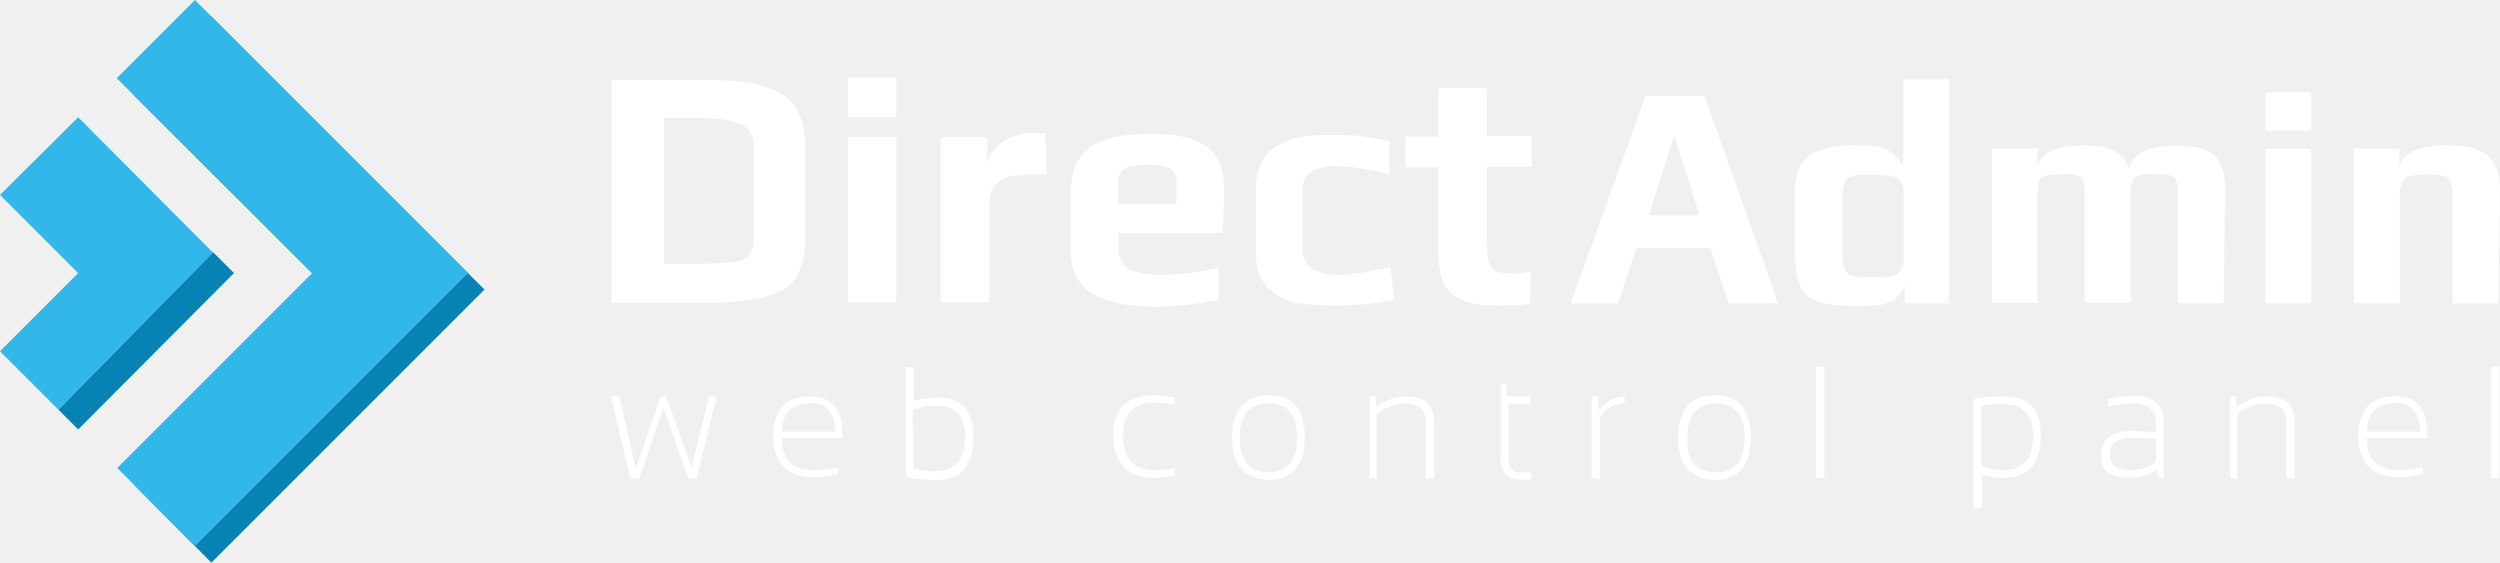
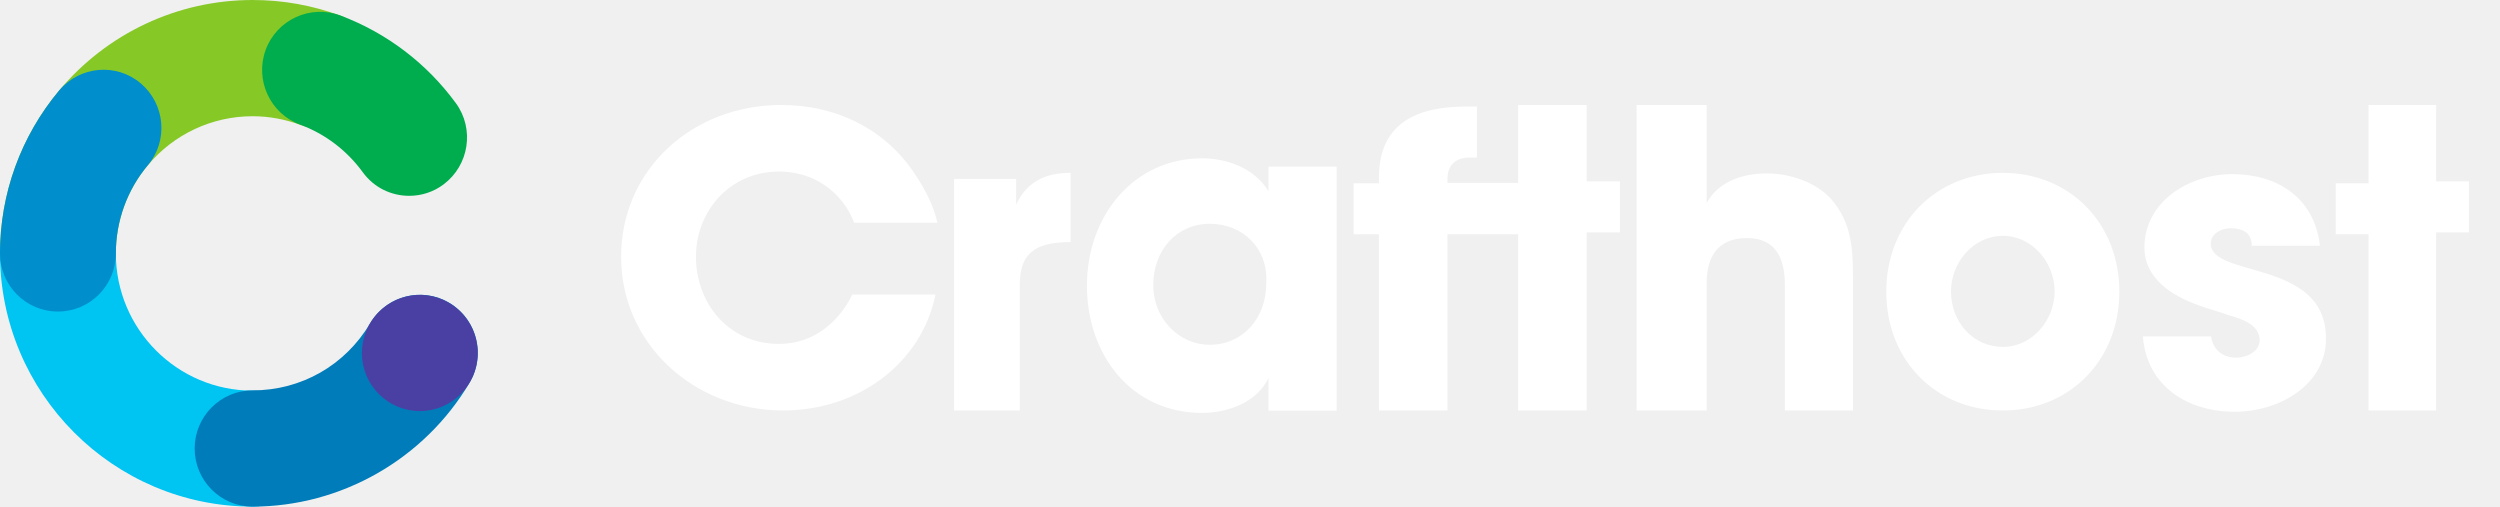
- <svg xmlns="http://www.w3.org/2000/svg" version="1.1" id="Layer_1" x="0px" y="0px" viewBox="0 0 454.1 102.2" style="enable-background:new 0 0 454.1 102.2;" xml:space="preserve">
-   <style type="text/css">
- 	.st0{fill:#FFFFFF;}
- 	.st1{fill:#FFFFFF;}
- 	.st2{fill:#0682B4;}
- 	.st3{fill:#31B7E9;}
- </style>
-   <path class="st0" d="M111,72h1.5l3,13.1L120,72h1l4.6,12.9l3.2-12.9h1.4l-3.7,14.9H125l-4.5-12.8l-4.4,12.8h-1.6L111,72z M142,78.4  h9.7c0-3.4-1.6-5.2-4.5-5.2C143.8,73.3,142.1,75,142,78.4 M147.1,72c3.9,0,5.9,2.2,5.9,6.6c0,0.3,0,0.6,0,1h-11  c0,3.8,1.9,5.8,5.9,5.8c1.6,0,3.1-0.2,4.3-0.6v1.3c-1.3,0.4-2.7,0.6-4.3,0.6c-4.8,0-7.5-2.5-7.5-7.7C140.6,74.3,142.8,72,147.1,72   M165.9,85.2c1.5,0.2,2.8,0.4,3.9,0.4c3.7,0,5.5-2.1,5.5-6.4c0-3.7-1.7-5.5-5.1-5.5c-1.4,0-2.8,0.2-4.4,0.7L165.9,85.2L165.9,85.2z   M164.5,66.7h1.5v6.1c1.7-0.4,3.2-0.6,4.4-0.6c4.3,0,6.4,2.3,6.4,7.2c0,5.1-2.2,7.8-6.7,7.8c-2,0-3.8-0.2-5.5-0.5L164.5,66.7  L164.5,66.7z M213.4,86.4c-1.2,0.2-2.5,0.4-3.8,0.4c-4.8,0-7.4-2.6-7.4-7.8c0-4.7,2.3-7.2,7.4-7.2c1.4,0,2.6,0.1,3.8,0.4v1.3  c-1.3-0.2-2.5-0.4-3.6-0.4c-3.8,0-5.8,1.9-5.8,5.9c0,4.3,1.9,6.4,5.8,6.4c1.2,0,2.3-0.1,3.6-0.4V86.4z M230.4,85.8  c3.5,0,5.2-2.1,5.2-6.3s-1.7-6.2-5.2-6.2s-5.2,2-5.2,6.2C225.2,83.6,227,85.8,230.4,85.8 M223.8,79.5c0-4.9,2.2-7.7,6.6-7.7  c4.4,0,6.6,2.5,6.6,7.7c0,4.9-2.2,7.7-6.6,7.7C226,86.9,223.8,84.5,223.8,79.5 M248.8,86.8V72h1l0.2,1.9c1.8-1.3,3.6-1.9,5.3-1.9  c3.5,0,5.2,1.6,5.2,4.6v10.3H259V76.6c0-2.1-1.3-3.3-3.8-3.3c-1.7,0-3.4,0.6-5.1,1.9V87L248.8,86.8L248.8,86.8L248.8,86.8z   M272.6,69.7h1l0.2,2.3h4.3v1.3H274v9.6c0,1.9,0.6,2.9,2,2.9h2.1v1.3h-2c-2.3,0-3.5-1.4-3.5-3.9V69.7z M289.1,86.8V72h1.1l0.2,2.5  c1.5-1.6,3.1-2.5,4.7-2.5v1.2c-1.7,0-3.3,0.9-4.5,2.6V87L289.1,86.8L289.1,86.8z M311.7,85.8c3.5,0,5.2-2.1,5.2-6.3  s-1.7-6.2-5.2-6.2s-5.2,2-5.2,6.2C306.3,83.6,308,85.8,311.7,85.8 M304.8,79.5c0-4.9,2.2-7.7,6.6-7.7s6.6,2.5,6.6,7.7  c0,4.9-2.2,7.7-6.6,7.7C307.2,86.9,304.8,84.5,304.8,79.5 M331.4,86.8h-1.5V66.6h1.5V86.8z M359.9,84.7c1.5,0.5,2.8,0.7,3.9,0.7  c3.7,0,5.5-2.1,5.5-6.3c0-3.7-1.8-5.7-5.5-5.7c-1.3,0-2.6,0.1-3.9,0.3V84.7z M358.5,72.5c1.6-0.4,3.5-0.5,5.4-0.5  c4.6,0,6.8,2.3,6.8,6.9c0,5.2-2.2,7.9-6.8,7.9c-1.2,0-2.5-0.2-3.9-0.6v6.1h-1.5V72.5z M387.4,79.5c-2.8,0-4.2,1-4.2,3  c0,1.9,1.2,2.9,3.5,2.9c1.7,0,3.4-0.4,4.9-1.5v-4.1C390,79.6,388.6,79.5,387.4,79.5 M381.6,82.7c0-2.9,1.9-4.4,5.7-4.4  c1.4,0,2.7,0.1,4.3,0.2v-1.8c0-2.2-1.4-3.4-4.1-3.4c-1.6,0-3.2,0.2-4.6,0.6v-1.4c1.6-0.4,3.1-0.6,4.6-0.6c3.7,0,5.5,1.6,5.5,4.6  v10.3h-0.9l-0.3-1.5c-1.8,1.1-3.5,1.5-5.2,1.5C383.2,86.8,381.6,85.5,381.6,82.7 M405.1,86.8V72h1l0.2,1.9c1.8-1.3,3.6-1.9,5.3-1.9  c3.5,0,5.2,1.6,5.2,4.6v10.3h-1.5V76.6c0-2.1-1.3-3.3-3.8-3.3c-1.7,0-3.4,0.6-5.1,1.9V87L405.1,86.8L405.1,86.8L405.1,86.8z   M429.9,78.4h9.7c-0.1-3.4-1.6-5.2-4.5-5.2C431.7,73.3,430.1,75,429.9,78.4 M435,72c3.9,0,5.9,2.2,5.9,6.6c0,0.3,0,0.6,0,1h-11  c0,3.8,2,5.8,5.9,5.8c1.6,0,3.1-0.2,4.3-0.6v1.3c-1.3,0.4-2.7,0.6-4.3,0.6c-4.8,0-7.5-2.5-7.5-7.7C428.5,74.3,430.7,72,435,72   M454,86.8h-1.5V66.6h1.5V86.8z" />
-   <path class="st1" d="M136.9,43.3V26.6c0-2-0.7-3.3-2.3-4c-1.5-0.6-3.8-1.2-6.9-1.2h-7.1v26.5h6.8c3.6,0,6.1-0.2,7.6-0.7  C136.2,46.7,136.9,45.3,136.9,43.3 M146.3,26.8v16.5c0,4.5-1.4,7.8-4,9.3c-2.7,1.6-7.7,2.4-14.5,2.4h-16.7V14.5h16.6  c6.6,0,11.4,0.7,14.3,2.6C144.8,18.8,146.3,22.1,146.3,26.8 M162.8,54.9H154v-30h8.8V54.9z M162.8,21.3H154v-7.2h8.8V21.3z   M190.1,31.7H187c-2.4,0-4.2,0.3-5.4,1.2c-1.3,0.7-1.9,2.1-1.9,3.9v18.1h-8.8v-30h8.4v5.2c0-1.5,0.9-2.8,2.4-4  c1.6-1.2,3.4-1.9,5-1.9h3.2L190.1,31.7z M213.7,37.1v-4.3c0-0.9-0.3-1.6-1.2-2.2c-0.6-0.4-2.1-0.7-3.9-0.7c-2.1,0-3.6,0.2-4.3,0.7  c-0.6,0.4-1.2,1.3-1.2,2.2v4.3H213.7z M222.1,42.3h-18.9V45c0,1.7,0.5,2.9,1.7,3.7c1.2,0.9,3.4,1.2,6.5,1.2c2.9,0,6.2-0.4,9.9-1.3  v5.9c-3.7,0.7-7.7,1.2-11.4,1.2c-10.4,0-15.4-3.3-15.4-9.9V35c0-3.8,1.2-6.6,3.6-8.3c2.4-1.6,6.1-2.4,10.9-2.4c4.5,0,8,0.7,10.1,2.3  c2.2,1.5,3.3,4.3,3.3,8.4L222.1,42.3z M253.2,54.5c-3.5,0.6-6.8,1-10,1c-1.5,0-2.7,0-3.6-0.1c-0.9,0-2-0.1-3.4-0.3s-2.4-0.4-3.3-0.9  c-0.7-0.4-1.6-1.1-2.4-1.7c-0.7-0.6-1.4-1.7-1.9-2.9c-0.3-1.2-0.5-2.7-0.5-4.3V35.2c0-1.5,0.1-2.8,0.4-3.9c0.3-1.2,0.7-2.1,1.3-2.8  c0.4-0.7,1.2-1.4,2.1-2c0.9-0.5,1.7-0.9,2.4-1.2c0.7-0.2,1.7-0.4,3-0.6c1.3-0.1,2.2-0.2,3-0.2c0.7,0,1.9,0,3.3,0  c2.2,0,5,0.3,8.8,1.2v6c-4.2-1.1-7.2-1.5-9.7-1.5c-4,0-6.1,1.4-6.1,4.2v10.8c0,3.1,2.2,4.7,6.6,4.7c2.1,0,5.1-0.4,9.4-1.4  L253.2,54.5z M277.9,55.2c-1.7,0.2-3.4,0.3-4.8,0.3s-2.6,0-3.6-0.1s-2.1-0.3-3.2-0.6c-1-0.3-2-0.9-2.7-1.5c-0.6-0.6-1.3-1.5-1.7-2.7  c-0.4-1.2-0.6-2.6-0.6-4.2v-16h-6v-5.6h6V16h8.8v8.7h8.1v5.6h-8.1v14.2c0,2.1,0.3,3.5,0.9,4.2s2,1,3.9,1c0.6,0,1.7-0.1,3.2-0.3  L277.9,55.2z" />
-   <path class="st1" d="M308.7,39.1l-4.5-14.2H304l-4.5,14.2H308.7z M323,55.1h-9l-3.3-10h-13.5l-3.3,10h-8.6l13.6-37.7h10.7L323,55.1z   M345.8,46.6V35.3c0-1.4-0.3-2.4-1.1-2.9c-0.7-0.5-2.3-0.7-4.6-0.7c-2.5,0-4,0.2-4.6,0.7c-0.5,0.5-0.8,1.6-0.8,3.3v10.7  c0,1.5,0.3,2.6,0.8,3.2s2,0.8,4.2,0.8c2.7,0,4.3-0.2,5.1-0.7C345.4,49.1,345.8,48.1,345.8,46.6 M354,55.1h-8v-3.2  c-0.6,1.1-1.2,1.9-1.7,2.3s-1.3,0.8-2.4,1.1c-1.1,0.2-2.5,0.3-4.4,0.3c-4.6,0-7.8-0.6-9.3-1.9c-1.4-1.2-2.2-3.8-2.2-8V34.9  c0-3.2,0.8-5.3,2.6-6.6c1.7-1.2,4.4-1.9,8.3-1.9c2.7,0,4.5,0.2,5.7,0.7c1.1,0.5,2.1,1.5,3.1,3V14.4h8.3V55.1L354,55.1z M403.9,55.1  h-8.3V35.6c0-1.7-0.2-2.8-0.5-3.3c-0.4-0.4-1.5-0.7-3.3-0.7c-2.3,0-3.6,0.2-4.1,0.7c-0.5,0.4-0.7,1.5-0.7,3.3V55h-8.3V35.6  c0-1.7-0.2-2.8-0.5-3.3c-0.4-0.4-1.5-0.7-3.3-0.7c-2.3,0-3.6,0.2-4.1,0.7c-0.5,0.4-0.7,1.5-0.7,3.3V55h-8.3V27h8.3v3.4  c0.5-2.6,3.3-4,8.1-4c2.6,0,4.5,0.3,5.9,1.1c1.3,0.6,2.2,1.7,2.6,3.2c0.4-1.4,1.3-2.5,2.6-3.2c1.3-0.6,3.3-1,6-1c3.6,0,6,0.6,7.2,2  s1.7,3.4,1.7,6.1L403.9,55.1z M419.8,55.1h-8.3V27h8.3V55.1z M419.8,23.7h-8.3v-6.9h8.3V23.7z M453.8,55.1h-8.3V35.6  c0-1.5-0.2-2.6-0.7-3.2c-0.5-0.5-1.7-0.7-3.6-0.7c-2.4,0-3.9,0.2-4.4,0.7c-0.6,0.5-0.9,1.5-0.9,3.2v19.5h-8.3V27h8.2v3.4  c0.6-2.6,3.6-4,8.7-4c3.6,0,6.1,0.6,7.5,2c1.3,1.3,2.1,3.4,2.1,6.1L453.8,55.1z" />
-   <polygon class="st2" points="88,52.6 88,52.6 38.4,3 24.2,17.2 59.7,52.6 24.3,88 38.4,102.2 " />
-   <polygon class="st3" points="85,49.6 85,49.6 35.4,0 21.2,14.2 56.7,49.6 21.3,85 35.4,99.2 " />
-   <polyline class="st2" points="10.6,74.4 14.2,78 42.5,49.6 38.7,45.8 " />
-   <polyline class="st3" points="38.7,45.9 14.2,21.3 0,35.4 14.2,49.6 0,63.8 10.6,74.4 " />
+ <svg xmlns="http://www.w3.org/2000/svg" width="227" height="46" viewBox="0 0 227 46" fill="none">
+   <g clip-path="url(#clip0_3074_4378)">
+     <path d="M71.119 37.271C63.046 37.271 56.397 31.255 56.397 23.318C56.397 15.38 62.872 9.531 70.945 9.531C75.969 9.531 80.47 11.759 83.141 15.909C84.041 17.274 84.767 18.666 85.116 20.226H77.566C76.491 17.469 73.965 15.575 70.742 15.575C66.241 15.575 63.191 19.196 63.191 23.318C63.191 27.44 66.066 31.227 70.742 31.227C73.791 31.227 76.114 29.334 77.392 26.743H84.942C83.693 32.954 77.943 37.271 71.119 37.271Z" fill="white" />
+     <path d="M92.595 25.786V37.272H86.628V16.249H92.264V18.575C93.286 16.423 94.999 15.696 97.209 15.696V21.977C94.639 22.006 92.595 22.529 92.595 25.786Z" fill="white" />
+     <path d="M115.176 36.737V34.323C114.116 36.556 111.45 37.492 109.157 37.492C102.765 37.492 98.694 32.271 98.694 25.933C98.694 19.596 102.937 14.375 109.157 14.375C111.45 14.375 113.944 15.31 115.176 17.363V15.13H121.368V37.288H115.176V36.737ZM109.845 20.32C106.835 20.32 104.714 22.734 104.714 25.903C104.714 28.891 107.007 31.305 109.845 31.305C112.854 31.305 114.976 28.891 114.976 25.722C115.176 22.553 112.854 20.32 109.845 20.32Z" fill="white" />
+     <path d="M144.067 21.272V37.271H137.848V21.272H131.428V37.271H125.209V21.272H122.905V16.639H125.209V16.092C125.209 10.222 130.19 9.675 133.213 9.675H134.106V14.308H133.386C132.838 14.308 131.428 14.481 131.428 16.265V16.61H137.848V9.531H144.067V16.466H147.09V21.099H144.067V21.272Z" fill="white" />
+     <path d="M162.065 37.271V25.876C162.065 23.574 161.329 21.617 158.618 21.617C155.908 21.617 154.965 23.401 154.965 25.703V37.271H148.602V9.531H154.965V18.423C156.054 16.466 158.236 15.747 160.415 15.747C162.418 15.747 164.775 16.466 166.249 18.049C168.252 20.351 168.252 22.855 168.252 25.703V37.271H162.065Z" fill="white" />
+     <path d="M181.856 37.272C175.79 37.272 171.274 32.737 171.274 26.484C171.274 20.231 175.817 15.696 181.856 15.696C187.894 15.696 192.436 20.231 192.436 26.484C192.436 32.737 187.894 37.272 181.856 37.272ZM181.856 21.414C179.162 21.414 177.15 23.864 177.15 26.456C177.15 29.244 179.162 31.498 181.856 31.498C184.548 31.498 186.561 29.047 186.561 26.456C186.561 23.864 184.548 21.414 181.856 21.414Z" fill="white" />
+     <path d="M202.913 37.388C198.671 37.388 194.944 35.117 194.571 30.546H200.764C200.936 31.767 201.825 32.477 203.057 32.477C203.946 32.477 205.178 31.937 205.178 30.887C205.178 29.496 203.573 28.957 202.341 28.616C201.452 28.275 200.563 28.076 199.674 27.736C197.18 26.856 194.714 25.266 194.714 22.484C194.714 18.282 198.785 15.812 202.684 15.812C206.755 15.812 210.138 17.913 210.654 22.314H204.462C204.462 21.093 203.573 20.724 202.512 20.724C201.624 20.724 200.735 21.263 200.735 22.115C200.735 25.266 211.198 23.506 211.198 30.717C211.228 34.918 206.984 37.388 202.913 37.388Z" fill="white" />
+     <path d="M221.198 21.272V37.271H215.066V21.272H212.086V16.639H215.066V9.531H221.198V16.466H224.178V21.099H221.198V21.272Z" fill="white" />
+     <path d="M5.259 28.288C2.355 28.288 0 25.925 0 23.012C0 17.597 1.898 12.366 5.374 8.213C9.741 3.005 16.144 0 22.936 0C25.68 0 28.355 0.482 30.916 1.422C33.638 2.432 35.032 5.483 34.026 8.213C33.02 10.944 29.979 12.343 27.258 11.334C25.886 10.829 24.422 10.554 22.936 10.554C19.254 10.554 15.778 12.183 13.423 15.004C11.548 17.23 10.519 20.075 10.519 23.012C10.519 25.925 8.164 28.288 5.259 28.288Z" fill="#86C927" />
+     <path d="M22.936 46C10.29 46 0 35.699 0 23.011C0 20.098 2.355 17.734 5.259 17.734C8.164 17.734 10.519 20.098 10.519 23.011C10.519 29.871 16.076 35.469 22.936 35.469C25.84 35.469 28.195 37.832 28.195 40.746C28.195 43.66 25.84 46 22.936 46Z" fill="#00C4F2" />
+     <path d="M5.259 28.288C2.355 28.288 0 25.925 0 23.011C0 17.597 1.898 12.366 5.374 8.213C7.249 5.988 10.565 5.69 12.783 7.571C15.001 9.452 15.298 12.779 13.423 15.005C11.548 17.23 10.519 20.075 10.519 23.011C10.519 25.925 8.164 28.288 5.259 28.288Z" fill="#008ECC" />
+     <path d="M22.935 46C20.031 46 17.676 43.637 17.676 40.723C17.676 37.81 20.031 35.447 22.935 35.447C27.349 35.447 31.35 33.175 33.614 29.344C35.101 26.843 38.325 26.017 40.817 27.508C43.31 29 44.133 32.235 42.647 34.735C38.531 41.687 30.984 46 22.935 46Z" fill="#007CBA" />
+     <path d="M37.159 17.781C35.535 17.781 33.958 17.047 32.929 15.625C31.488 13.652 29.521 12.16 27.235 11.311C24.514 10.302 23.119 7.251 24.125 4.52C25.131 1.79 28.172 0.391 30.893 1.4C35.101 2.983 38.737 5.736 41.389 9.361C43.105 11.701 42.601 15.005 40.269 16.749C39.354 17.437 38.257 17.781 37.159 17.781Z" fill="#00AD4E" />
+     <path d="M38.119 37.328C41.023 37.328 43.378 34.965 43.378 32.051C43.378 29.137 41.023 26.774 38.119 26.774C35.214 26.774 32.859 29.137 32.859 32.051C32.859 34.965 35.214 37.328 38.119 37.328Z" fill="#4A40A3" />
+   </g>
+   <defs>
+     <clipPath id="clip0_3074_4378">
+       <rect width="227" height="46" fill="white" />
+     </clipPath>
+   </defs>
</svg>
